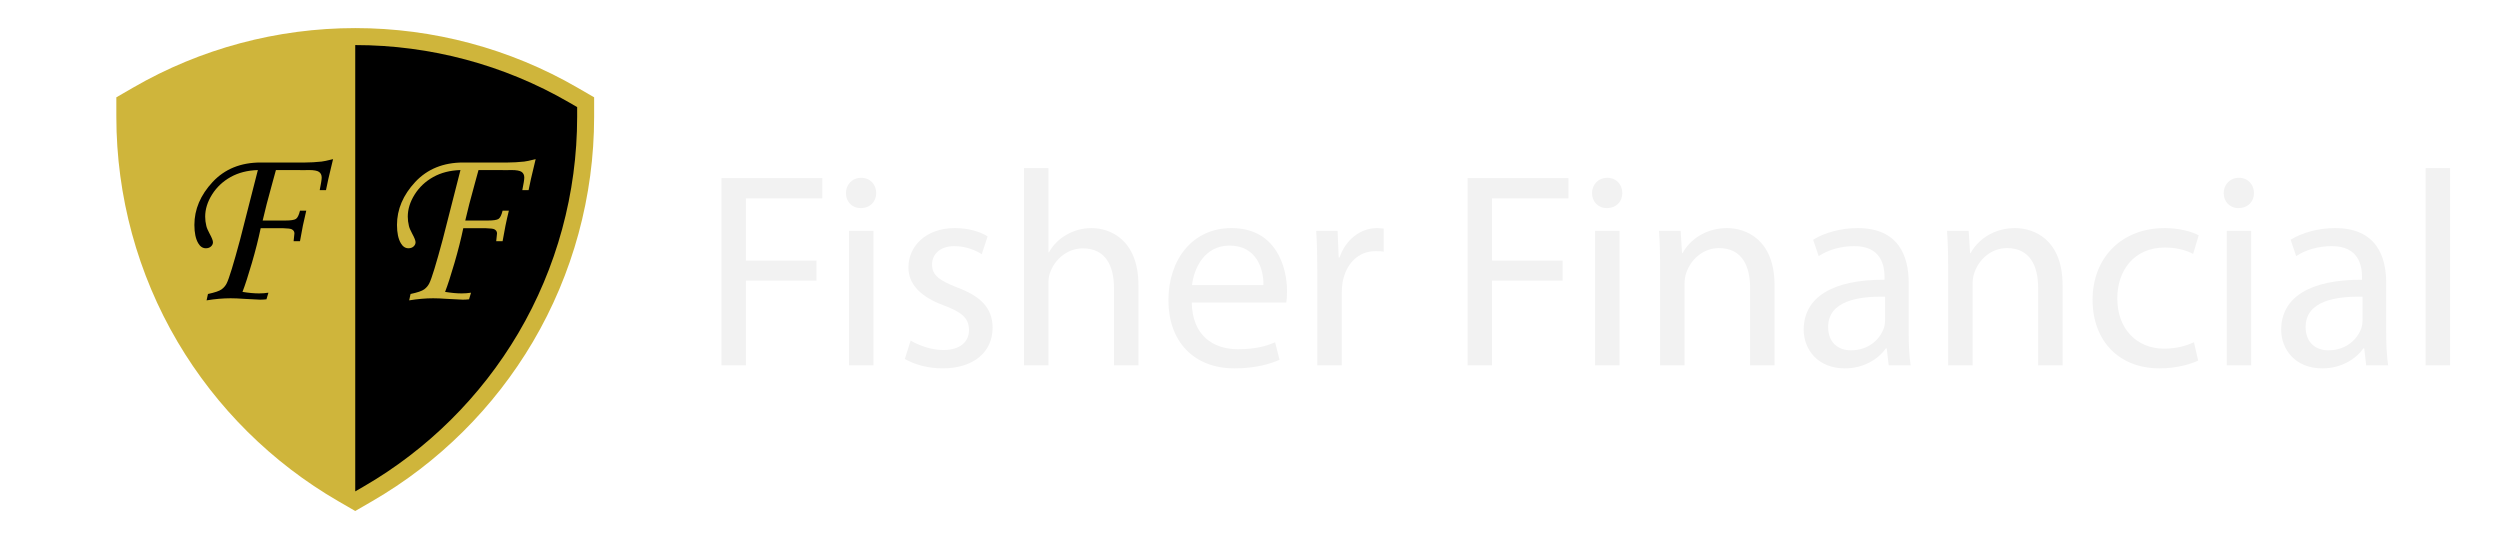
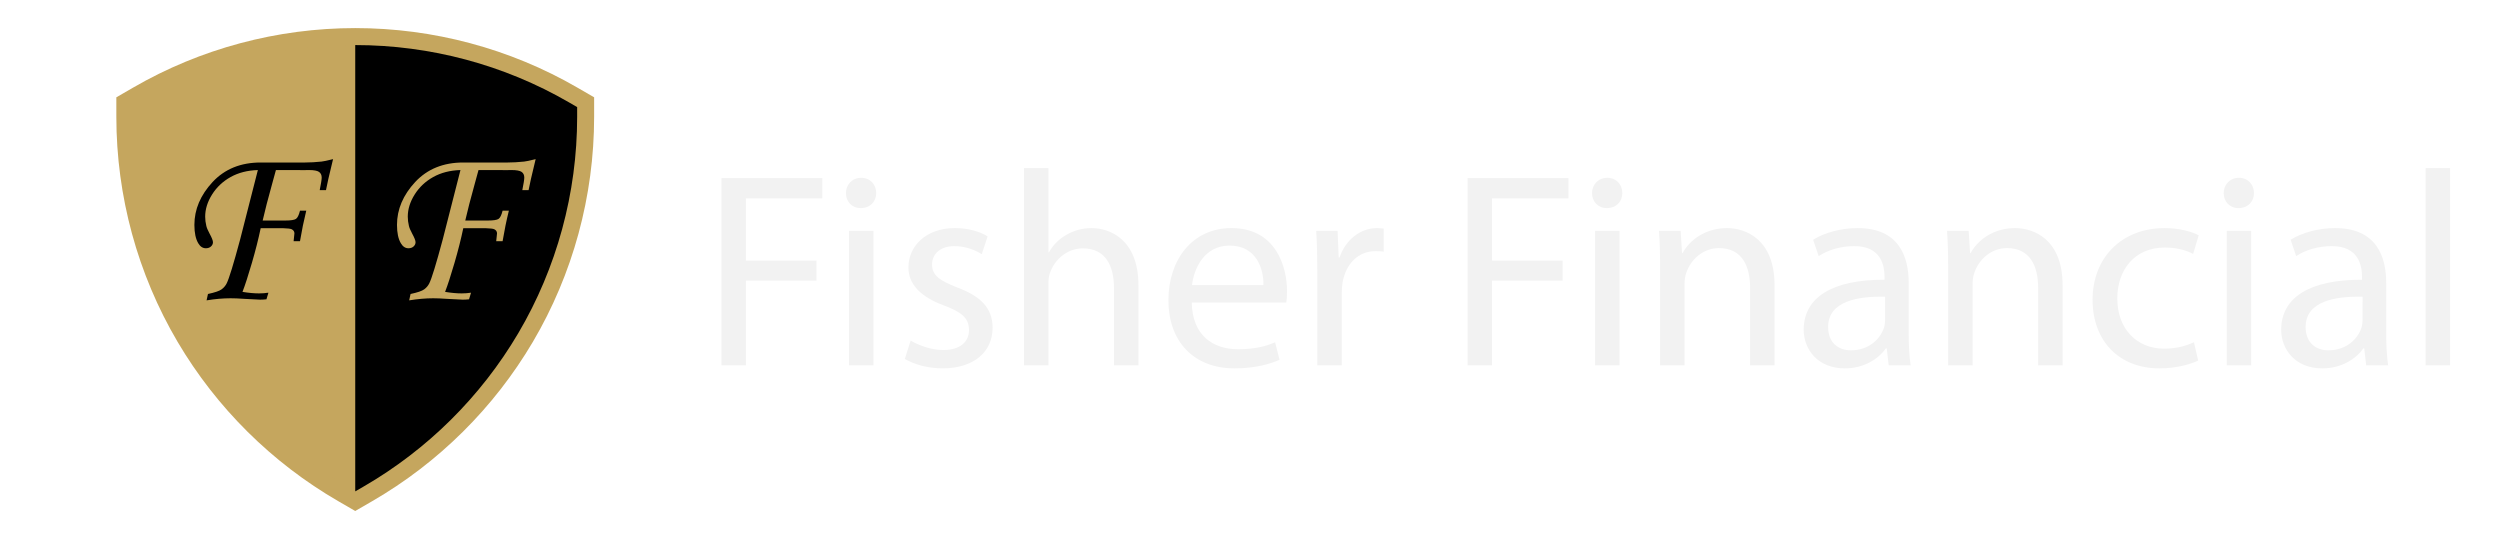
<svg xmlns="http://www.w3.org/2000/svg" version="1.1" id="Layer_1" x="0px" y="0px" width="648px" height="139.902px" viewBox="0 0 648 139.902" enable-background="new 0 0 648 139.902" xml:space="preserve">
  <g>
-     <path fill="#CFB53B" d="M87.671,129.901c-17.164-9.93-31.559-24.205-41.633-41.285C35.657,71.011,30.164,50.847,30.156,30.304   l-0.002-5.078l4.395-2.543C51.965,12.608,71.859,7.282,92.081,7.282c20.219,0,40.111,5.324,57.524,15.397L154,25.222l-0.002,5.078   c-0.008,20.544-5.499,40.709-15.881,58.314c-10.073,17.081-24.47,31.357-41.633,41.287l-4.406,2.549L87.671,129.901z" />
-     <path fill="#CFB53B" d="M147.402,26.488c-16.745-9.686-35.875-14.806-55.322-14.806c-19.449,0-38.581,5.122-55.328,14.811   l-2.198,1.271l0.001,2.539c0.008,19.759,5.289,39.15,15.272,56.078c9.689,16.43,23.536,30.161,40.045,39.712l2.203,1.274   l2.203-1.274c16.509-9.551,30.357-23.283,40.046-39.713c9.984-16.929,15.265-36.322,15.271-56.081l0.001-2.54L147.402,26.488z" />
+     <path fill="#C5A65E" d="M87.671,129.901c-17.164-9.93-31.559-24.205-41.633-41.285C35.657,71.01,30.164,50.847,30.156,30.304   l-0.002-5.078l4.395-2.543C51.965,12.608,71.859,7.282,92.081,7.282c20.219,0,40.111,5.324,57.524,15.397L154,25.222l-0.002,5.077   c-0.008,20.544-5.499,40.709-15.881,58.314c-10.073,17.081-24.47,31.357-41.633,41.287l-4.406,2.549L87.671,129.901z" />
+     <path fill="#C5A65E" d="M147.402,26.488c-16.745-9.687-35.875-14.806-55.322-14.806c-19.449,0-38.581,5.122-55.328,14.811   l-2.198,1.271l0.001,2.538c0.008,19.76,5.289,39.15,15.272,56.078c9.689,16.431,23.536,30.161,40.045,39.712l2.203,1.274   l2.203-1.274c16.509-9.551,30.357-23.282,40.046-39.713c9.984-16.929,15.265-36.321,15.271-56.081l0.001-2.54L147.402,26.488z" />
    <g>
-       <path d="M84.495,49.28h-1.624c0.34-1.684,0.511-2.767,0.511-3.248c0-0.662-0.231-1.153-0.691-1.474    c-0.46-0.321-1.332-0.481-2.613-0.481l-1.922,0.03l-0.63-0.03h-6.008c-0.121,0.461-0.442,1.634-0.964,3.519    c-1.084,3.89-1.908,7.079-2.47,9.565h5.859c1.422,0,2.343-0.141,2.764-0.421c0.42-0.28,0.771-0.993,1.051-2.135h1.624    c-0.622,2.526-1.163,5.164-1.624,7.91h-1.654c0.14-1.143,0.21-1.814,0.21-2.015c0-0.481-0.241-0.842-0.721-1.083    c-0.281-0.141-1.042-0.23-2.284-0.271h-5.739c-0.581,2.788-1.342,5.795-2.284,9.023c-0.941,3.229-1.752,5.726-2.433,7.489    c1.601,0.262,3.031,0.392,4.292,0.392c0.82,0,1.63-0.061,2.431-0.181l-0.511,1.714c-0.582,0.061-1.124,0.091-1.625,0.091    c-0.441,0-1.825-0.071-4.151-0.211c-1.383-0.101-2.557-0.15-3.519-0.15c-1.945,0-4.021,0.181-6.226,0.542l0.361-1.654    c1.784-0.381,2.963-0.782,3.534-1.203c0.572-0.422,1.008-0.933,1.309-1.534c0.621-1.223,1.784-5.013,3.489-11.37l4.602-18.017    c-2.687,0.081-5.038,0.682-7.053,1.805c-2.015,1.123-3.62,2.632-4.813,4.526c-1.193,1.895-1.79,3.815-1.79,5.76    c0,0.782,0.1,1.584,0.301,2.406c0.1,0.461,0.381,1.123,0.842,1.985c0.581,1.063,0.872,1.805,0.872,2.226    c0,0.421-0.171,0.787-0.511,1.098c-0.341,0.311-0.782,0.466-1.324,0.466c-0.802,0-1.454-0.421-1.955-1.263    c-0.682-1.123-1.022-2.717-1.022-4.783c0-4.03,1.574-7.74,4.722-11.129c3.148-3.369,7.299-5.053,12.453-5.053h11.55    c1.283,0,2.697-0.08,4.241-0.241c0.46-0.04,1.453-0.25,2.978-0.632C85.307,45.44,84.695,48.118,84.495,49.28z" />
+       <path d="M84.495,49.28h-1.624c0.34-1.684,0.511-2.767,0.511-3.248c0-0.662-0.231-1.153-0.691-1.474    c-0.46-0.321-1.332-0.481-2.613-0.481l-1.922,0.03l-0.63-0.03h-6.008c-0.121,0.461-0.442,1.634-0.964,3.52    c-1.084,3.89-1.908,7.078-2.47,9.564h5.859c1.422,0,2.343-0.141,2.764-0.421c0.42-0.28,0.771-0.993,1.051-2.135h1.624    c-0.622,2.525-1.163,5.164-1.624,7.91h-1.654c0.14-1.144,0.21-1.814,0.21-2.016c0-0.48-0.241-0.842-0.721-1.083    c-0.281-0.141-1.042-0.229-2.284-0.271H67.57c-0.581,2.788-1.342,5.795-2.284,9.022c-0.941,3.229-1.752,5.727-2.433,7.489    c1.601,0.262,3.031,0.392,4.292,0.392c0.82,0,1.63-0.061,2.431-0.181l-0.511,1.714c-0.582,0.062-1.124,0.091-1.625,0.091    c-0.441,0-1.825-0.07-4.151-0.211c-1.383-0.101-2.557-0.149-3.519-0.149c-1.945,0-4.021,0.181-6.226,0.542l0.361-1.654    c1.784-0.381,2.963-0.782,3.534-1.203c0.572-0.422,1.008-0.933,1.309-1.534c0.621-1.223,1.784-5.013,3.489-11.37l4.602-18.017    c-2.687,0.081-5.038,0.682-7.053,1.805c-2.015,1.123-3.62,2.633-4.813,4.526c-1.193,1.895-1.79,3.815-1.79,5.76    c0,0.782,0.1,1.584,0.301,2.406c0.1,0.461,0.381,1.123,0.842,1.985c0.581,1.063,0.872,1.805,0.872,2.226s-0.171,0.787-0.511,1.098    c-0.341,0.312-0.782,0.467-1.324,0.467c-0.802,0-1.454-0.422-1.955-1.264c-0.682-1.123-1.022-2.717-1.022-4.783    c0-4.029,1.574-7.739,4.722-11.129c3.148-3.368,7.299-5.053,12.453-5.053h11.55c1.283,0,2.697-0.08,4.241-0.241    c0.46-0.04,1.453-0.25,2.978-0.632C85.307,45.44,84.695,48.118,84.495,49.28z" />
    </g>
-     <path d="M92.081,11.682c-0.002,0-0.002,0-0.004,0v115.685l2.204-1.274c16.509-9.551,30.357-23.283,40.046-39.714   c9.984-16.928,15.265-36.321,15.271-56.081l0.001-2.539l-2.197-1.271C130.657,16.801,111.527,11.682,92.081,11.682z" />
+     <path d="M92.081,11.682c-0.002,0-0.002,0-0.004,0v115.685l2.204-1.274c16.509-9.551,30.357-23.282,40.046-39.714   c9.984-16.928,15.265-36.32,15.271-56.081l0.001-2.539l-2.197-1.271C130.657,16.801,111.527,11.682,92.081,11.682z" />
    <g>
-       <path fill="#CFB53B" d="M137.009,49.28h-1.625c0.341-1.684,0.511-2.767,0.511-3.248c0-0.662-0.231-1.153-0.691-1.474    c-0.46-0.321-1.331-0.481-2.613-0.481l-1.923,0.03l-0.63-0.03h-6.008c-0.12,0.461-0.441,1.634-0.963,3.519    c-1.085,3.89-1.908,7.079-2.47,9.565h5.859c1.422,0,2.343-0.141,2.764-0.421c0.42-0.28,0.771-0.993,1.052-2.135h1.625    c-0.622,2.526-1.164,5.164-1.625,7.91h-1.654c0.14-1.143,0.21-1.814,0.21-2.015c0-0.481-0.24-0.842-0.722-1.083    c-0.28-0.141-1.042-0.23-2.283-0.271h-5.74c-0.581,2.788-1.343,5.795-2.284,9.023c-0.941,3.229-1.752,5.726-2.433,7.489    c1.601,0.262,3.032,0.392,4.292,0.392c0.82,0,1.63-0.061,2.431-0.181l-0.511,1.714c-0.583,0.061-1.124,0.091-1.625,0.091    c-0.441,0-1.825-0.071-4.15-0.211c-1.384-0.101-2.557-0.15-3.52-0.15c-1.945,0-4.021,0.181-6.226,0.542l0.361-1.654    c1.785-0.381,2.963-0.782,3.534-1.203c0.572-0.422,1.008-0.933,1.309-1.534c0.621-1.223,1.784-5.013,3.489-11.37l4.602-18.017    c-2.688,0.081-5.038,0.682-7.053,1.805c-2.015,1.123-3.62,2.632-4.813,4.526c-1.193,1.895-1.79,3.815-1.79,5.76    c0,0.782,0.1,1.584,0.301,2.406c0.1,0.461,0.38,1.123,0.842,1.985c0.581,1.063,0.872,1.805,0.872,2.226    c0,0.421-0.171,0.787-0.511,1.098c-0.342,0.311-0.782,0.466-1.323,0.466c-0.803,0-1.455-0.421-1.955-1.263    c-0.682-1.123-1.023-2.717-1.023-4.783c0-4.03,1.574-7.74,4.722-11.129c3.147-3.369,7.298-5.053,12.453-5.053h11.55    c1.283,0,2.696-0.08,4.241-0.241c0.461-0.04,1.453-0.25,2.978-0.632C137.821,45.44,137.209,48.118,137.009,49.28z" />
+       <path fill="#C5A65E" d="M137.009,49.28h-1.625c0.341-1.684,0.511-2.767,0.511-3.248c0-0.662-0.231-1.153-0.691-1.474    c-0.46-0.321-1.331-0.481-2.613-0.481l-1.923,0.03l-0.63-0.03h-6.008c-0.12,0.461-0.441,1.634-0.963,3.52    c-1.085,3.89-1.908,7.078-2.47,9.564h5.859c1.422,0,2.343-0.141,2.764-0.421c0.42-0.28,0.771-0.993,1.052-2.135h1.625    c-0.622,2.525-1.164,5.164-1.625,7.91h-1.654c0.14-1.144,0.21-1.814,0.21-2.016c0-0.48-0.24-0.842-0.722-1.083    c-0.28-0.141-1.042-0.229-2.283-0.271h-5.74c-0.581,2.788-1.343,5.795-2.284,9.022c-0.941,3.229-1.752,5.727-2.433,7.489    c1.601,0.262,3.032,0.392,4.292,0.392c0.82,0,1.63-0.061,2.431-0.181l-0.511,1.714c-0.583,0.062-1.124,0.091-1.625,0.091    c-0.441,0-1.825-0.07-4.15-0.211c-1.384-0.101-2.557-0.149-3.52-0.149c-1.945,0-4.021,0.181-6.226,0.542l0.361-1.654    c1.785-0.381,2.963-0.782,3.534-1.203c0.572-0.422,1.008-0.933,1.309-1.534c0.621-1.223,1.784-5.013,3.489-11.37l4.602-18.017    c-2.688,0.081-5.038,0.682-7.053,1.805c-2.015,1.123-3.62,2.633-4.813,4.526c-1.193,1.895-1.79,3.815-1.79,5.76    c0,0.782,0.1,1.584,0.301,2.406c0.1,0.461,0.38,1.123,0.842,1.985c0.581,1.063,0.872,1.805,0.872,2.226s-0.171,0.787-0.511,1.098    c-0.342,0.312-0.782,0.467-1.323,0.467c-0.803,0-1.455-0.422-1.955-1.264c-0.682-1.123-1.023-2.717-1.023-4.783    c0-4.029,1.574-7.739,4.722-11.129c3.147-3.368,7.298-5.053,12.453-5.053h11.55c1.283,0,2.696-0.08,4.241-0.241    c0.461-0.04,1.453-0.25,2.978-0.632C137.821,45.44,137.209,48.118,137.009,49.28z" />
    </g>
  </g>
  <g>
-     <path fill="#F2F2F2" d="M187.008,46.159h26.138v5.256h-19.802v16.129h18.29v5.185h-18.29v21.962h-6.336V46.159z" />
-     <path fill="#F2F2F2" d="M227.113,50.047c0,2.16-1.512,3.889-4.032,3.889c-2.304,0-3.816-1.729-3.816-3.889s1.584-3.96,3.96-3.96   C225.529,46.087,227.113,47.815,227.113,50.047z M220.057,94.691V59.84h6.336v34.851H220.057z" />
-     <path fill="#F2F2F2" d="M236.041,88.283c1.944,1.152,5.256,2.447,8.424,2.447c4.537,0,6.697-2.231,6.697-5.184   c0-3.024-1.8-4.609-6.409-6.337c-6.336-2.304-9.289-5.688-9.289-9.865c0-5.617,4.608-10.225,12.025-10.225   c3.528,0,6.625,0.937,8.497,2.16l-1.512,4.608c-1.368-0.864-3.889-2.088-7.129-2.088c-3.744,0-5.76,2.16-5.76,4.752   c0,2.88,2.016,4.176,6.552,5.976c5.977,2.232,9.145,5.257,9.145,10.441c0,6.192-4.825,10.513-12.961,10.513   c-3.816,0-7.344-1.008-9.792-2.448L236.041,88.283z" />
-     <path fill="#F2F2F2" d="M265.416,43.566h6.336v21.818h0.144c1.008-1.8,2.592-3.456,4.537-4.536c1.872-1.08,4.104-1.729,6.48-1.729   c4.681,0,12.169,2.88,12.169,14.833v20.738h-6.336V74.673c0-5.617-2.088-10.297-8.064-10.297c-4.104,0-7.273,2.88-8.497,6.264   c-0.36,0.936-0.432,1.873-0.432,3.025v21.025h-6.336V43.566z" />
-     <path fill="#F2F2F2" d="M308.904,78.417c0.144,8.568,5.544,12.098,11.953,12.098c4.537,0,7.344-0.793,9.649-1.801l1.152,4.537   c-2.232,1.008-6.121,2.231-11.666,2.231c-10.729,0-17.137-7.128-17.137-17.642c0-10.513,6.192-18.722,16.345-18.722   c11.45,0,14.401,9.937,14.401,16.346c0,1.296-0.072,2.231-0.215,2.952H308.904z M327.481,73.881   c0.072-3.96-1.656-10.225-8.785-10.225c-6.48,0-9.217,5.833-9.721,10.225H327.481z" />
-     <path fill="#F2F2F2" d="M341.447,70.713c0-4.104-0.072-7.633-0.289-10.873h5.545l0.289,6.913h0.215   c1.584-4.68,5.473-7.633,9.721-7.633c0.648,0,1.152,0.072,1.729,0.144v5.977c-0.648-0.144-1.297-0.144-2.16-0.144   c-4.465,0-7.633,3.313-8.496,8.065c-0.145,0.863-0.217,1.943-0.217,2.951v18.578h-6.336V70.713z" />
-     <path fill="#F2F2F2" d="M380.398,46.159h26.139v5.256h-19.803v16.129h18.289v5.185h-18.289v21.962h-6.336V46.159z" />
-     <path fill="#F2F2F2" d="M420.504,50.047c0,2.16-1.514,3.889-4.033,3.889c-2.305,0-3.816-1.729-3.816-3.889s1.584-3.96,3.961-3.96   C418.918,46.087,420.504,47.815,420.504,50.047z M413.447,94.691V59.84h6.336v34.851H413.447z" />
-     <path fill="#F2F2F2" d="M430.295,69.273c0-3.672-0.072-6.553-0.289-9.433h5.617l0.359,5.761h0.145   c1.729-3.24,5.76-6.481,11.521-6.481c4.824,0,12.313,2.88,12.313,14.833v20.738h-6.336v-20.09c0-5.616-2.09-10.297-8.066-10.297   c-4.104,0-7.344,2.952-8.496,6.48c-0.287,0.792-0.432,1.873-0.432,2.953v20.953h-6.336V69.273z" />
-     <path fill="#F2F2F2" d="M494.734,86.338c0,3.024,0.145,5.977,0.504,8.353h-5.688l-0.504-4.393h-0.217   c-1.943,2.736-5.688,5.185-10.656,5.185c-7.057,0-10.656-4.968-10.656-10.009c0-8.425,7.488-13.033,20.953-12.961v-0.721   c0-2.808-0.793-8.064-7.92-7.992c-3.313,0-6.697,0.936-9.146,2.592l-1.439-4.249c2.881-1.8,7.129-3.024,11.521-3.024   c10.656,0,13.248,7.273,13.248,14.186V86.338z M488.615,76.906c-6.914-0.145-14.762,1.08-14.762,7.848   c0,4.177,2.736,6.049,5.904,6.049c4.609,0,7.561-2.88,8.568-5.832c0.217-0.721,0.289-1.44,0.289-2.016V76.906z" />
-     <path fill="#F2F2F2" d="M504.957,69.273c0-3.672-0.072-6.553-0.289-9.433h5.617l0.359,5.761h0.145   c1.729-3.24,5.76-6.481,11.521-6.481c4.824,0,12.313,2.88,12.313,14.833v20.738h-6.336v-20.09c0-5.616-2.09-10.297-8.066-10.297   c-4.104,0-7.344,2.952-8.496,6.48c-0.287,0.792-0.432,1.873-0.432,2.953v20.953h-6.336V69.273z" />
-     <path fill="#F2F2F2" d="M569.758,93.466c-1.656,0.793-5.328,2.017-10.01,2.017c-10.512,0-17.354-7.128-17.354-17.786   c0-10.728,7.346-18.577,18.723-18.577c3.744,0,7.057,0.937,8.783,1.873l-1.439,4.824c-1.512-0.792-3.889-1.656-7.344-1.656   c-7.994,0-12.314,5.977-12.314,13.177c0,8.064,5.186,13.033,12.098,13.033c3.6,0,5.977-0.864,7.777-1.656L569.758,93.466z" />
-     <path fill="#F2F2F2" d="M584.229,50.047c0,2.16-1.514,3.889-4.033,3.889c-2.305,0-3.816-1.729-3.816-3.889s1.584-3.96,3.961-3.96   C582.643,46.087,584.229,47.815,584.229,50.047z M577.172,94.691V59.84h6.336v34.851H577.172z" />
-     <path fill="#F2F2F2" d="M618.5,86.338c0,3.024,0.145,5.977,0.504,8.353h-5.688l-0.504-4.393h-0.217   c-1.943,2.736-5.688,5.185-10.656,5.185c-7.057,0-10.656-4.968-10.656-10.009c0-8.425,7.488-13.033,20.953-12.961v-0.721   c0-2.808-0.793-8.064-7.92-7.992c-3.313,0-6.697,0.936-9.146,2.592l-1.439-4.249c2.881-1.8,7.129-3.024,11.521-3.024   c10.656,0,13.248,7.273,13.248,14.186V86.338z M612.381,76.906c-6.914-0.145-14.762,1.08-14.762,7.848   c0,4.177,2.736,6.049,5.904,6.049c4.609,0,7.561-2.88,8.568-5.832c0.217-0.721,0.289-1.44,0.289-2.016V76.906z" />
+     <path fill="#F2F2F2" d="M187.008,46.159h26.138v5.256h-19.802v16.129h18.29v5.186h-18.29v21.962h-6.336V46.159z" />
+     <path fill="#F2F2F2" d="M227.113,50.047c0,2.16-1.512,3.89-4.032,3.89c-2.304,0-3.816-1.729-3.816-3.89   c0-2.159,1.584-3.96,3.96-3.96C225.529,46.087,227.113,47.815,227.113,50.047z M220.057,94.691V59.84h6.336v34.852H220.057z" />
+     <path fill="#F2F2F2" d="M236.041,88.283c1.944,1.152,5.256,2.447,8.424,2.447c4.537,0,6.697-2.231,6.697-5.185   c0-3.023-1.8-4.608-6.409-6.337c-6.336-2.304-9.289-5.688-9.289-9.865c0-5.616,4.608-10.225,12.025-10.225   c3.528,0,6.625,0.938,8.497,2.16l-1.512,4.608c-1.368-0.864-3.889-2.089-7.129-2.089c-3.744,0-5.76,2.16-5.76,4.752   c0,2.881,2.016,4.177,6.552,5.977c5.977,2.231,9.145,5.257,9.145,10.44c0,6.192-4.825,10.514-12.961,10.514   c-3.816,0-7.344-1.008-9.792-2.448L236.041,88.283z" />
+     <path fill="#F2F2F2" d="M265.416,43.566h6.336v21.817h0.144c1.008-1.8,2.592-3.456,4.537-4.535c1.872-1.08,4.104-1.729,6.48-1.729   c4.681,0,12.169,2.88,12.169,14.833V94.69h-6.336V74.673c0-5.616-2.088-10.297-8.064-10.297c-4.104,0-7.273,2.88-8.497,6.265   c-0.36,0.936-0.432,1.873-0.432,3.024V94.69h-6.336L265.416,43.566L265.416,43.566z" />
+     <path fill="#F2F2F2" d="M308.904,78.417c0.144,8.568,5.544,12.099,11.953,12.099c4.536,0,7.344-0.793,9.648-1.802l1.152,4.537   c-2.232,1.008-6.121,2.231-11.666,2.231c-10.729,0-17.137-7.128-17.137-17.643c0-10.513,6.192-18.722,16.345-18.722   c11.45,0,14.4,9.938,14.4,16.346c0,1.296-0.071,2.231-0.215,2.952L308.904,78.417L308.904,78.417z M327.481,73.881   c0.071-3.96-1.656-10.225-8.785-10.225c-6.48,0-9.218,5.833-9.722,10.225H327.481z" />
+     <path fill="#F2F2F2" d="M341.447,70.713c0-4.104-0.072-7.633-0.289-10.873h5.545l0.289,6.913h0.215   c1.584-4.68,5.473-7.633,9.721-7.633c0.648,0,1.152,0.072,1.729,0.145v5.977c-0.648-0.144-1.297-0.144-2.16-0.144   c-4.465,0-7.633,3.313-8.496,8.064c-0.145,0.863-0.217,1.943-0.217,2.951v18.578h-6.336L341.447,70.713L341.447,70.713z" />
+     <path fill="#F2F2F2" d="M380.398,46.159h26.139v5.256h-19.803v16.129h18.289v5.186h-18.289v21.962h-6.336V46.159z" />
+     <path fill="#F2F2F2" d="M420.504,50.047c0,2.16-1.514,3.89-4.033,3.89c-2.305,0-3.815-1.729-3.815-3.89   c0-2.159,1.584-3.96,3.961-3.96C418.918,46.087,420.504,47.815,420.504,50.047z M413.447,94.691V59.84h6.336v34.852H413.447z" />
+     <path fill="#F2F2F2" d="M430.295,69.273c0-3.672-0.072-6.554-0.289-9.434h5.617l0.359,5.762h0.145   c1.729-3.24,5.76-6.481,11.521-6.481c4.823,0,12.313,2.88,12.313,14.833v20.738h-6.336v-20.09c0-5.616-2.09-10.297-8.066-10.297   c-4.104,0-7.344,2.951-8.496,6.479c-0.286,0.792-0.432,1.873-0.432,2.953V94.69h-6.336V69.273L430.295,69.273z" />
+     <path fill="#F2F2F2" d="M494.734,86.338c0,3.024,0.145,5.978,0.504,8.354h-5.688l-0.504-4.394h-0.217   c-1.943,2.736-5.688,5.186-10.656,5.186c-7.057,0-10.656-4.968-10.656-10.009c0-8.426,7.488-13.033,20.953-12.961v-0.722   c0-2.808-0.793-8.063-7.92-7.992c-3.313,0-6.697,0.937-9.146,2.593l-1.439-4.249c2.881-1.801,7.129-3.024,11.521-3.024   c10.655,0,13.248,7.273,13.248,14.187V86.338L494.734,86.338z M488.615,76.906c-6.914-0.146-14.763,1.08-14.763,7.848   c0,4.178,2.736,6.049,5.904,6.049c4.609,0,7.562-2.88,8.568-5.831c0.217-0.722,0.289-1.44,0.289-2.017L488.615,76.906   L488.615,76.906z" />
+     <path fill="#F2F2F2" d="M504.957,69.273c0-3.672-0.072-6.554-0.289-9.434h5.617l0.358,5.762h0.146   c1.729-3.24,5.76-6.481,11.521-6.481c4.824,0,12.313,2.88,12.313,14.833v20.738h-6.336v-20.09c0-5.616-2.09-10.297-8.066-10.297   c-4.104,0-7.344,2.951-8.496,6.479c-0.286,0.792-0.432,1.873-0.432,2.953V94.69h-6.336V69.273z" />
+     <path fill="#F2F2F2" d="M569.758,93.466c-1.656,0.793-5.328,2.018-10.01,2.018c-10.512,0-17.354-7.128-17.354-17.786   c0-10.729,7.347-18.577,18.724-18.577c3.744,0,7.057,0.938,8.783,1.873l-1.439,4.824c-1.512-0.792-3.889-1.656-7.344-1.656   c-7.994,0-12.314,5.978-12.314,13.177c0,8.064,5.187,13.033,12.099,13.033c3.6,0,5.977-0.864,7.776-1.656L569.758,93.466z" />
+     <path fill="#F2F2F2" d="M584.229,50.047c0,2.16-1.514,3.89-4.032,3.89c-2.306,0-3.816-1.729-3.816-3.89   c0-2.159,1.584-3.96,3.961-3.96C582.643,46.087,584.229,47.815,584.229,50.047z M577.172,94.691V59.84h6.336v34.852H577.172z" />
+     <path fill="#F2F2F2" d="M618.5,86.338c0,3.024,0.145,5.978,0.504,8.354h-5.688l-0.504-4.394h-0.218   c-1.942,2.736-5.688,5.186-10.655,5.186c-7.058,0-10.656-4.968-10.656-10.009c0-8.426,7.488-13.033,20.953-12.961v-0.722   c0-2.808-0.793-8.063-7.92-7.992c-3.313,0-6.697,0.937-9.146,2.593l-1.438-4.249c2.881-1.801,7.129-3.024,11.521-3.024   c10.656,0,13.248,7.273,13.248,14.187V86.338z M612.381,76.906c-6.914-0.146-14.762,1.08-14.762,7.848   c0,4.178,2.736,6.049,5.904,6.049c4.608,0,7.561-2.88,8.567-5.831c0.217-0.722,0.289-1.44,0.289-2.017L612.381,76.906   L612.381,76.906z" />
    <path fill="#F2F2F2" d="M628.723,43.566h6.336v51.125h-6.336V43.566z" />
  </g>
</svg>
